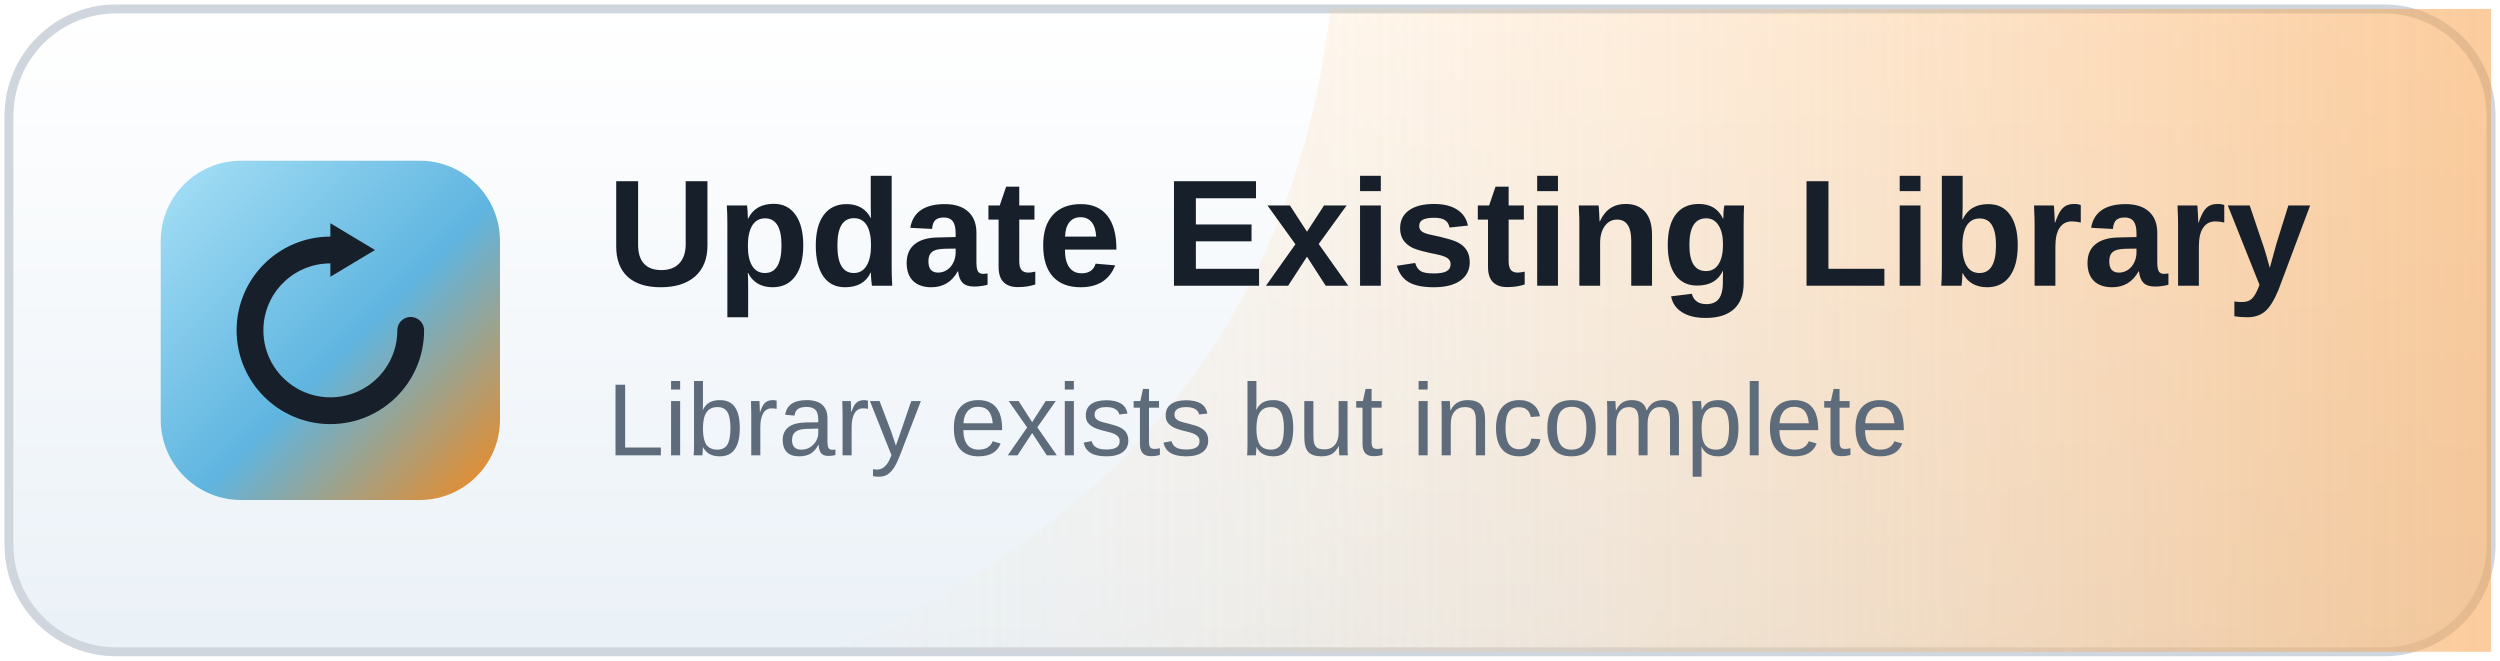
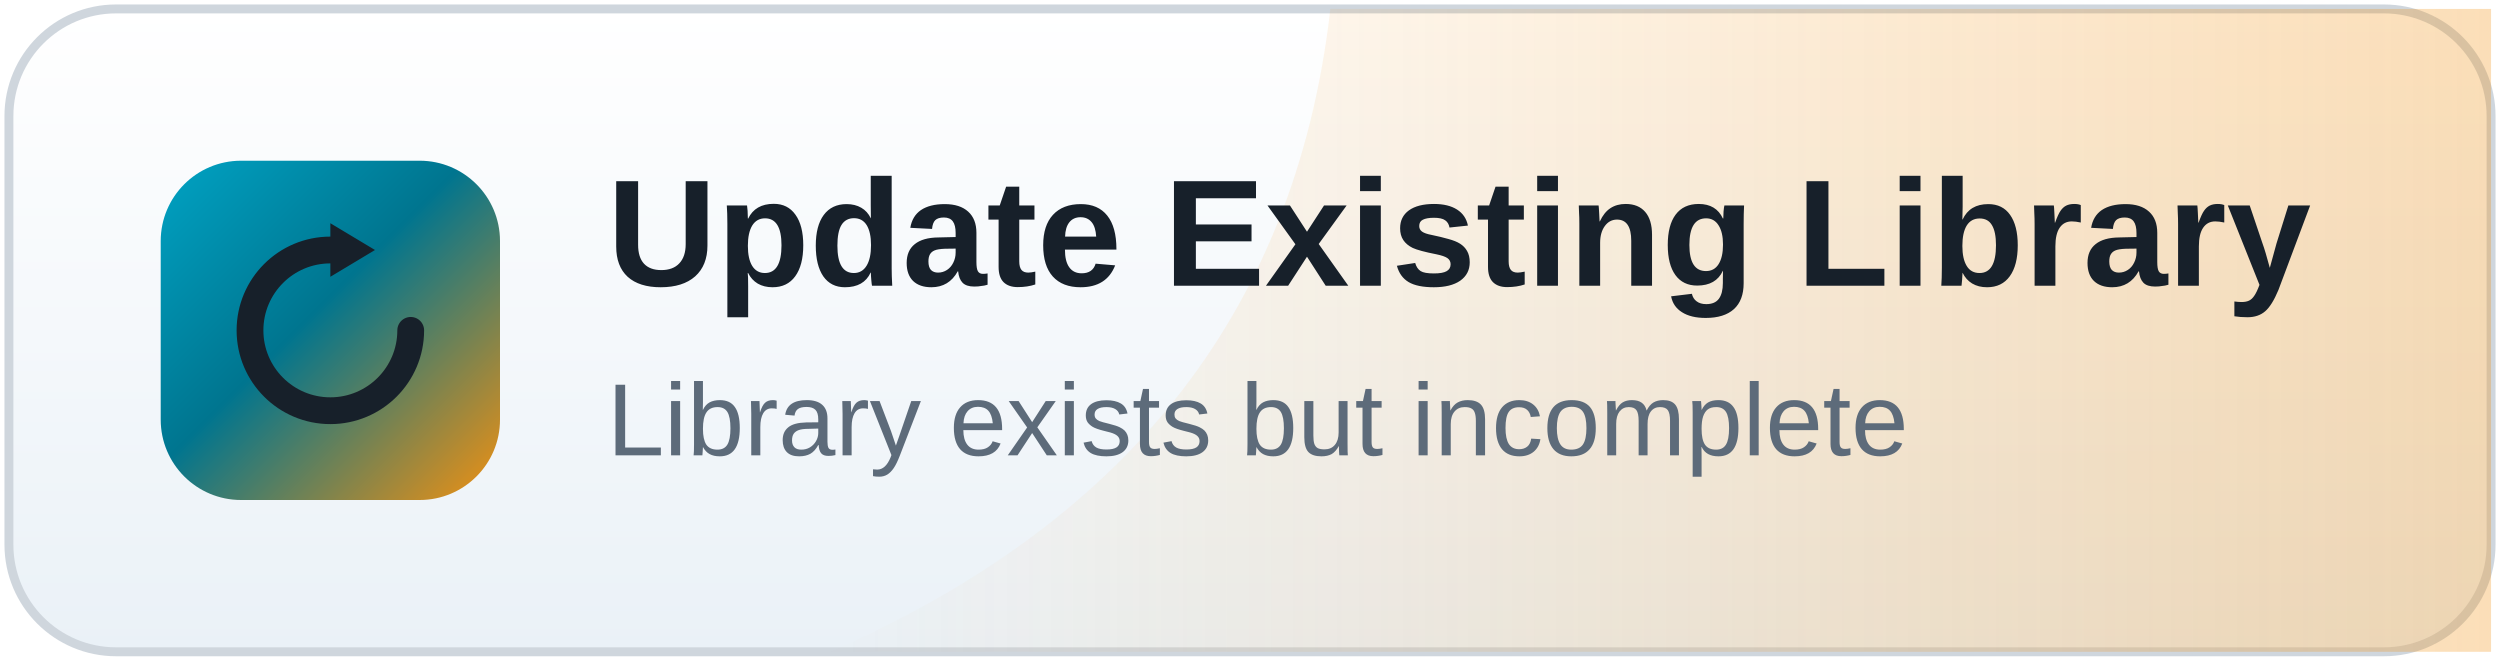
<svg xmlns="http://www.w3.org/2000/svg" width="280" height="74" viewBox="0 0 280 74" role="img" aria-labelledby="title desc">
  <defs>
    <linearGradient id="surface" x1="0" y1="0" x2="0" y2="1">
      <stop offset="0" stop-color="#ffffff" />
      <stop offset="1" stop-color="#eaf1f7" />
    </linearGradient>
    <linearGradient id="surfaceDark" x1="0" y1="0" x2="0" y2="1">
      <stop offset="0" stop-color="#1d2734" />
      <stop offset="1" stop-color="#131a23" />
    </linearGradient>
    <linearGradient id="iconBg" x1="0" y1="0" x2="1" y2="1">
-       <stop offset="0" stop-color="#a8e0f6" />
-       <stop offset=".55" stop-color="#5fb5e0" />
-       <stop offset="1" stop-color="#f4881a" />
+       <stop offset="0" stop-color="#00A3C4" />
+       <stop offset=".45" stop-color="#00758F" />
+       <stop offset="1" stop-color="#F29111" />
    </linearGradient>
    <linearGradient id="wash" x1="0" y1="0" x2="1" y2="0">
-       <stop offset="0" stop-color="#ffd9a8" stop-opacity="0" />
-       <stop offset="1" stop-color="#f8a14a" stop-opacity=".55" />
+       <stop offset="0" stop-color="#F29111" stop-opacity="0" />
+       <stop offset="1" stop-color="#F29111" stop-opacity=".3" />
    </linearGradient>
    <linearGradient id="washDark" x1="0" y1="0" x2="1" y2="0">
-       <stop offset="0" stop-color="#5a3618" stop-opacity="0" />
-       <stop offset="1" stop-color="#a35d1d" stop-opacity=".4" />
+       <stop offset="0" stop-color="#F29111" stop-opacity="0" />
+       <stop offset="1" stop-color="#F29111" stop-opacity=".25" />
    </linearGradient>
  </defs>
  <style>
    .surface { fill: url(#surface); stroke: #cfd6dd; stroke-width: 1; }
    .wash { fill: url(#wash); }
    .icon-bg { fill: url(#iconBg); }
    .icon-line { fill: none; stroke: #17202a; stroke-width: 3; stroke-linecap: round; stroke-linejoin: round; }
    .icon-fill { fill: #17202a; }
    .title { fill: #17202a; font: 700 17px Arial, Helvetica, sans-serif; }
    .caption { fill: #5d6b7a; font: 400 11.5px Arial, Helvetica, sans-serif; }
    @media (prefers-color-scheme: dark) {
      .surface { fill: url(#surfaceDark); stroke: #3b4858; }
      .wash { fill: url(#washDark); }
      .title { fill: #f7fafc; }
      .caption { fill: #b9c4d1; }
+       .icon-line { stroke: #f7fafc; }
+       .icon-fill { fill: #f7fafc; }
    }
  </style>
  <rect class="surface" x="1" y="1" width="278" height="72" rx="12" />
  <path class="wash" d="M149 1h130v72H93c32-14 52-37 56-72z" />
  <rect class="icon-bg" x="18" y="18" width="38" height="38" rx="9" />
  <path class="icon-line" d="M46 37 A9 9 0 1 1 37 28" />
  <path class="icon-fill" d="M37 25 L37 31 L42 28 Z" />
  <text class="title" x="68" y="32">Update Existing Library</text>
  <text class="caption" x="68" y="51">Library exists but incomplete</text>
</svg>
